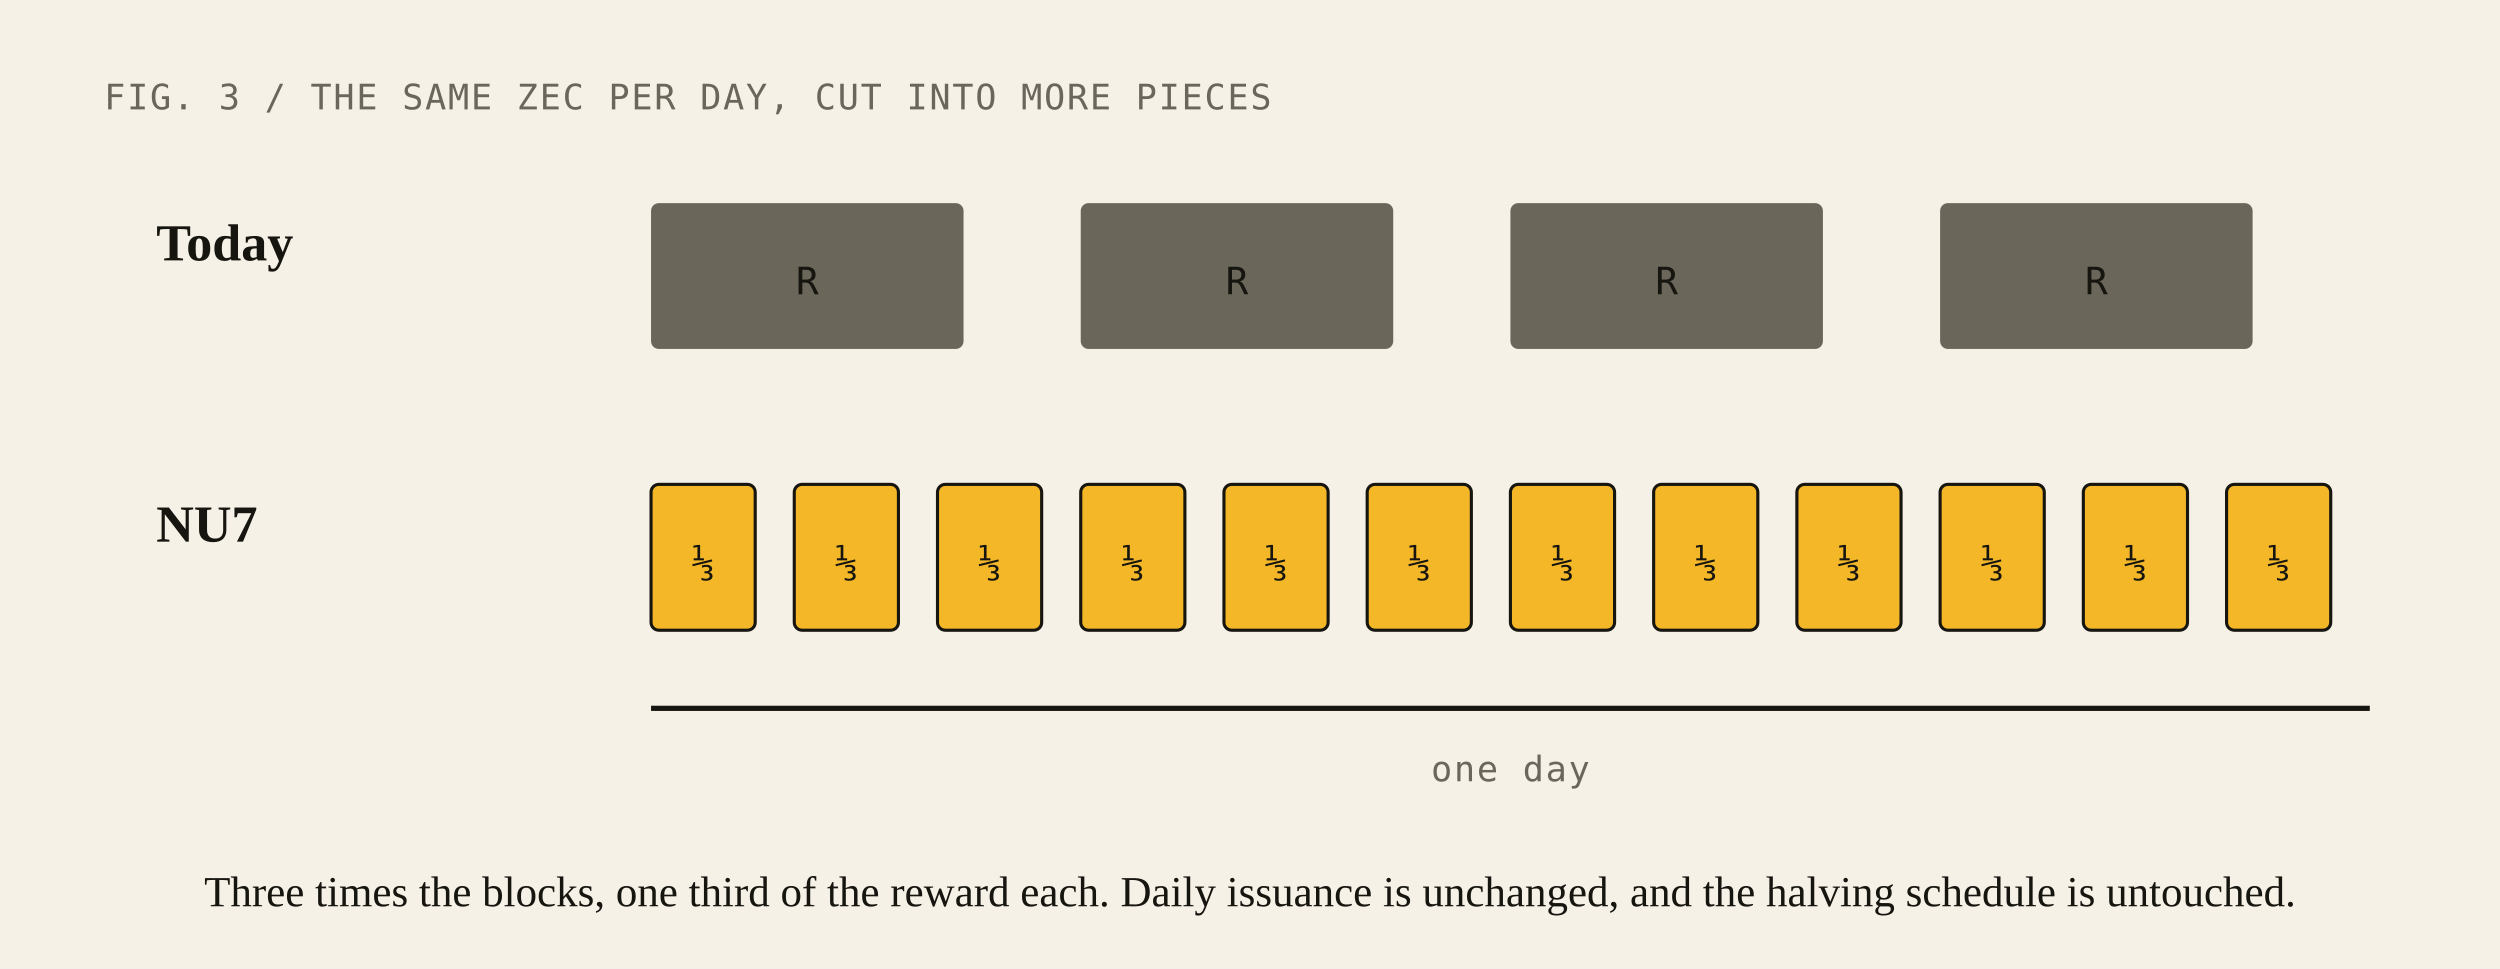
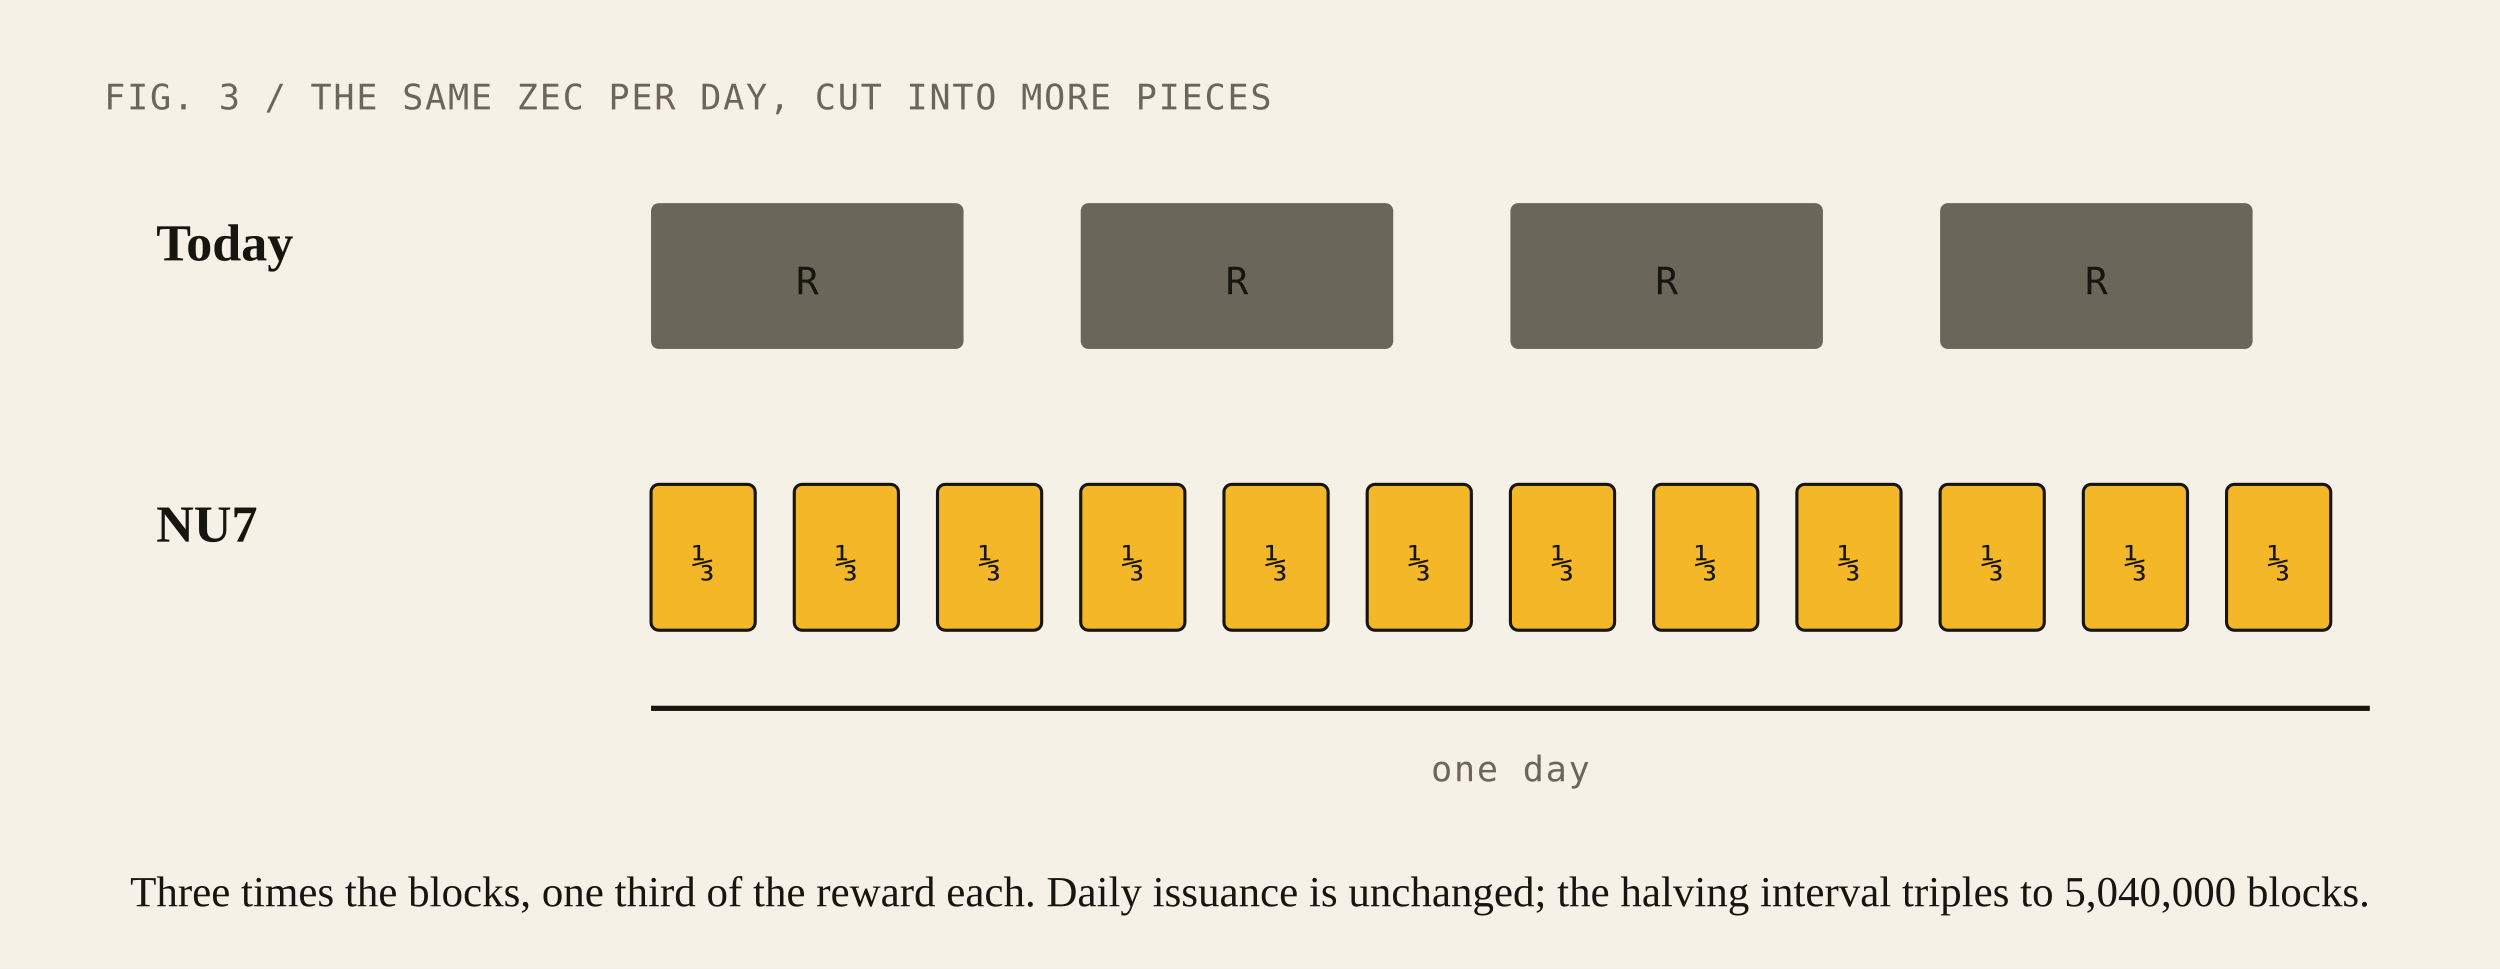
<svg xmlns="http://www.w3.org/2000/svg" viewBox="0 0 960 372" width="960" height="372" role="img" aria-labelledby="t d">
  <defs>
    <marker id="arr" viewBox="0 0 10 10" refX="9" refY="5" markerWidth="7" markerHeight="7" orient="auto-start-reverse">
      <path d="M0 0L10 5L0 10z" fill="#16150f" />
    </marker>
    <marker id="arrx" viewBox="0 0 10 10" refX="9" refY="5" markerWidth="7" markerHeight="7" orient="auto-start-reverse">
      <path d="M0 0L10 5L0 10z" fill="#c98500" />
    </marker>
  </defs>
  <rect width="960" height="372" fill="#f6f1e7" />
  <style>.m{font-family:ui-monospace, 'SF Mono', Menlo, Consolas, monospace;font-size:13.5px;fill:#6a665a;letter-spacing:.05em}.mi{font-family:ui-monospace, 'SF Mono', Menlo, Consolas, monospace;font-size:14.5px;fill:#16150f}.sb{font-family:Georgia, 'Times New Roman', serif;font-size:20px;font-weight:700;fill:#16150f}.sm{font-family:Georgia, 'Times New Roman', serif;font-size:16.5px;fill:#16150f}.xs{font-family:Georgia, 'Times New Roman', serif;font-size:14px;fill:#6a665a}</style>
  <text x="40" y="42" class="m" text-anchor="start">FIG. 3 / THE SAME ZEC PER DAY, CUT INTO MORE PIECES</text>
  <text x="60" y="100" class="sb" text-anchor="start">Today</text>
  <rect x="250" y="78" width="120" height="56" fill="#6a665a" rx="3" />
  <text x="310" y="113" class="mi" text-anchor="middle" fill="#ffffff">R</text>
  <rect x="415" y="78" width="120" height="56" fill="#6a665a" rx="3" />
  <text x="475" y="113" class="mi" text-anchor="middle" fill="#ffffff">R</text>
  <rect x="580" y="78" width="120" height="56" fill="#6a665a" rx="3" />
  <text x="640" y="113" class="mi" text-anchor="middle" fill="#ffffff">R</text>
  <rect x="745" y="78" width="120" height="56" fill="#6a665a" rx="3" />
  <text x="805" y="113" class="mi" text-anchor="middle" fill="#ffffff">R</text>
  <text x="60" y="208" class="sb" text-anchor="start">NU7</text>
  <rect x="250" y="186" width="40" height="56" fill="#f4b728" stroke="#16150f" stroke-width="1.2" rx="3" />
  <text x="270" y="221" class="mi" text-anchor="middle">⅓</text>
  <rect x="305" y="186" width="40" height="56" fill="#f4b728" stroke="#16150f" stroke-width="1.2" rx="3" />
  <text x="325" y="221" class="mi" text-anchor="middle">⅓</text>
  <rect x="360" y="186" width="40" height="56" fill="#f4b728" stroke="#16150f" stroke-width="1.2" rx="3" />
  <text x="380" y="221" class="mi" text-anchor="middle">⅓</text>
  <rect x="415" y="186" width="40" height="56" fill="#f4b728" stroke="#16150f" stroke-width="1.2" rx="3" />
  <text x="435" y="221" class="mi" text-anchor="middle">⅓</text>
  <rect x="470" y="186" width="40" height="56" fill="#f4b728" stroke="#16150f" stroke-width="1.2" rx="3" />
  <text x="490" y="221" class="mi" text-anchor="middle">⅓</text>
  <rect x="525" y="186" width="40" height="56" fill="#f4b728" stroke="#16150f" stroke-width="1.2" rx="3" />
  <text x="545" y="221" class="mi" text-anchor="middle">⅓</text>
  <rect x="580" y="186" width="40" height="56" fill="#f4b728" stroke="#16150f" stroke-width="1.2" rx="3" />
  <text x="600" y="221" class="mi" text-anchor="middle">⅓</text>
  <rect x="635" y="186" width="40" height="56" fill="#f4b728" stroke="#16150f" stroke-width="1.2" rx="3" />
  <text x="655" y="221" class="mi" text-anchor="middle">⅓</text>
  <rect x="690" y="186" width="40" height="56" fill="#f4b728" stroke="#16150f" stroke-width="1.2" rx="3" />
  <text x="710" y="221" class="mi" text-anchor="middle">⅓</text>
  <rect x="745" y="186" width="40" height="56" fill="#f4b728" stroke="#16150f" stroke-width="1.2" rx="3" />
  <text x="765" y="221" class="mi" text-anchor="middle">⅓</text>
  <rect x="800" y="186" width="40" height="56" fill="#f4b728" stroke="#16150f" stroke-width="1.2" rx="3" />
  <text x="820" y="221" class="mi" text-anchor="middle">⅓</text>
  <rect x="855" y="186" width="40" height="56" fill="#f4b728" stroke="#16150f" stroke-width="1.2" rx="3" />
  <text x="875" y="221" class="mi" text-anchor="middle">⅓</text>
  <line x1="250" y1="272" x2="910" y2="272" stroke="#16150f" stroke-width="2" />
  <text x="580" y="300" class="m" text-anchor="middle">one day</text>
-   <text x="480" y="348" class="sm" text-anchor="middle">Three times the blocks, one third of the reward each. Daily issuance is unchanged, and the halving schedule is untouched.</text>
+   <text x="480" y="348" class="sm" text-anchor="middle">Three times the blocks, one third of the reward each. Daily issuance is unchanged; the halving interval triples to 5,040,000 blocks.</text>
</svg>
